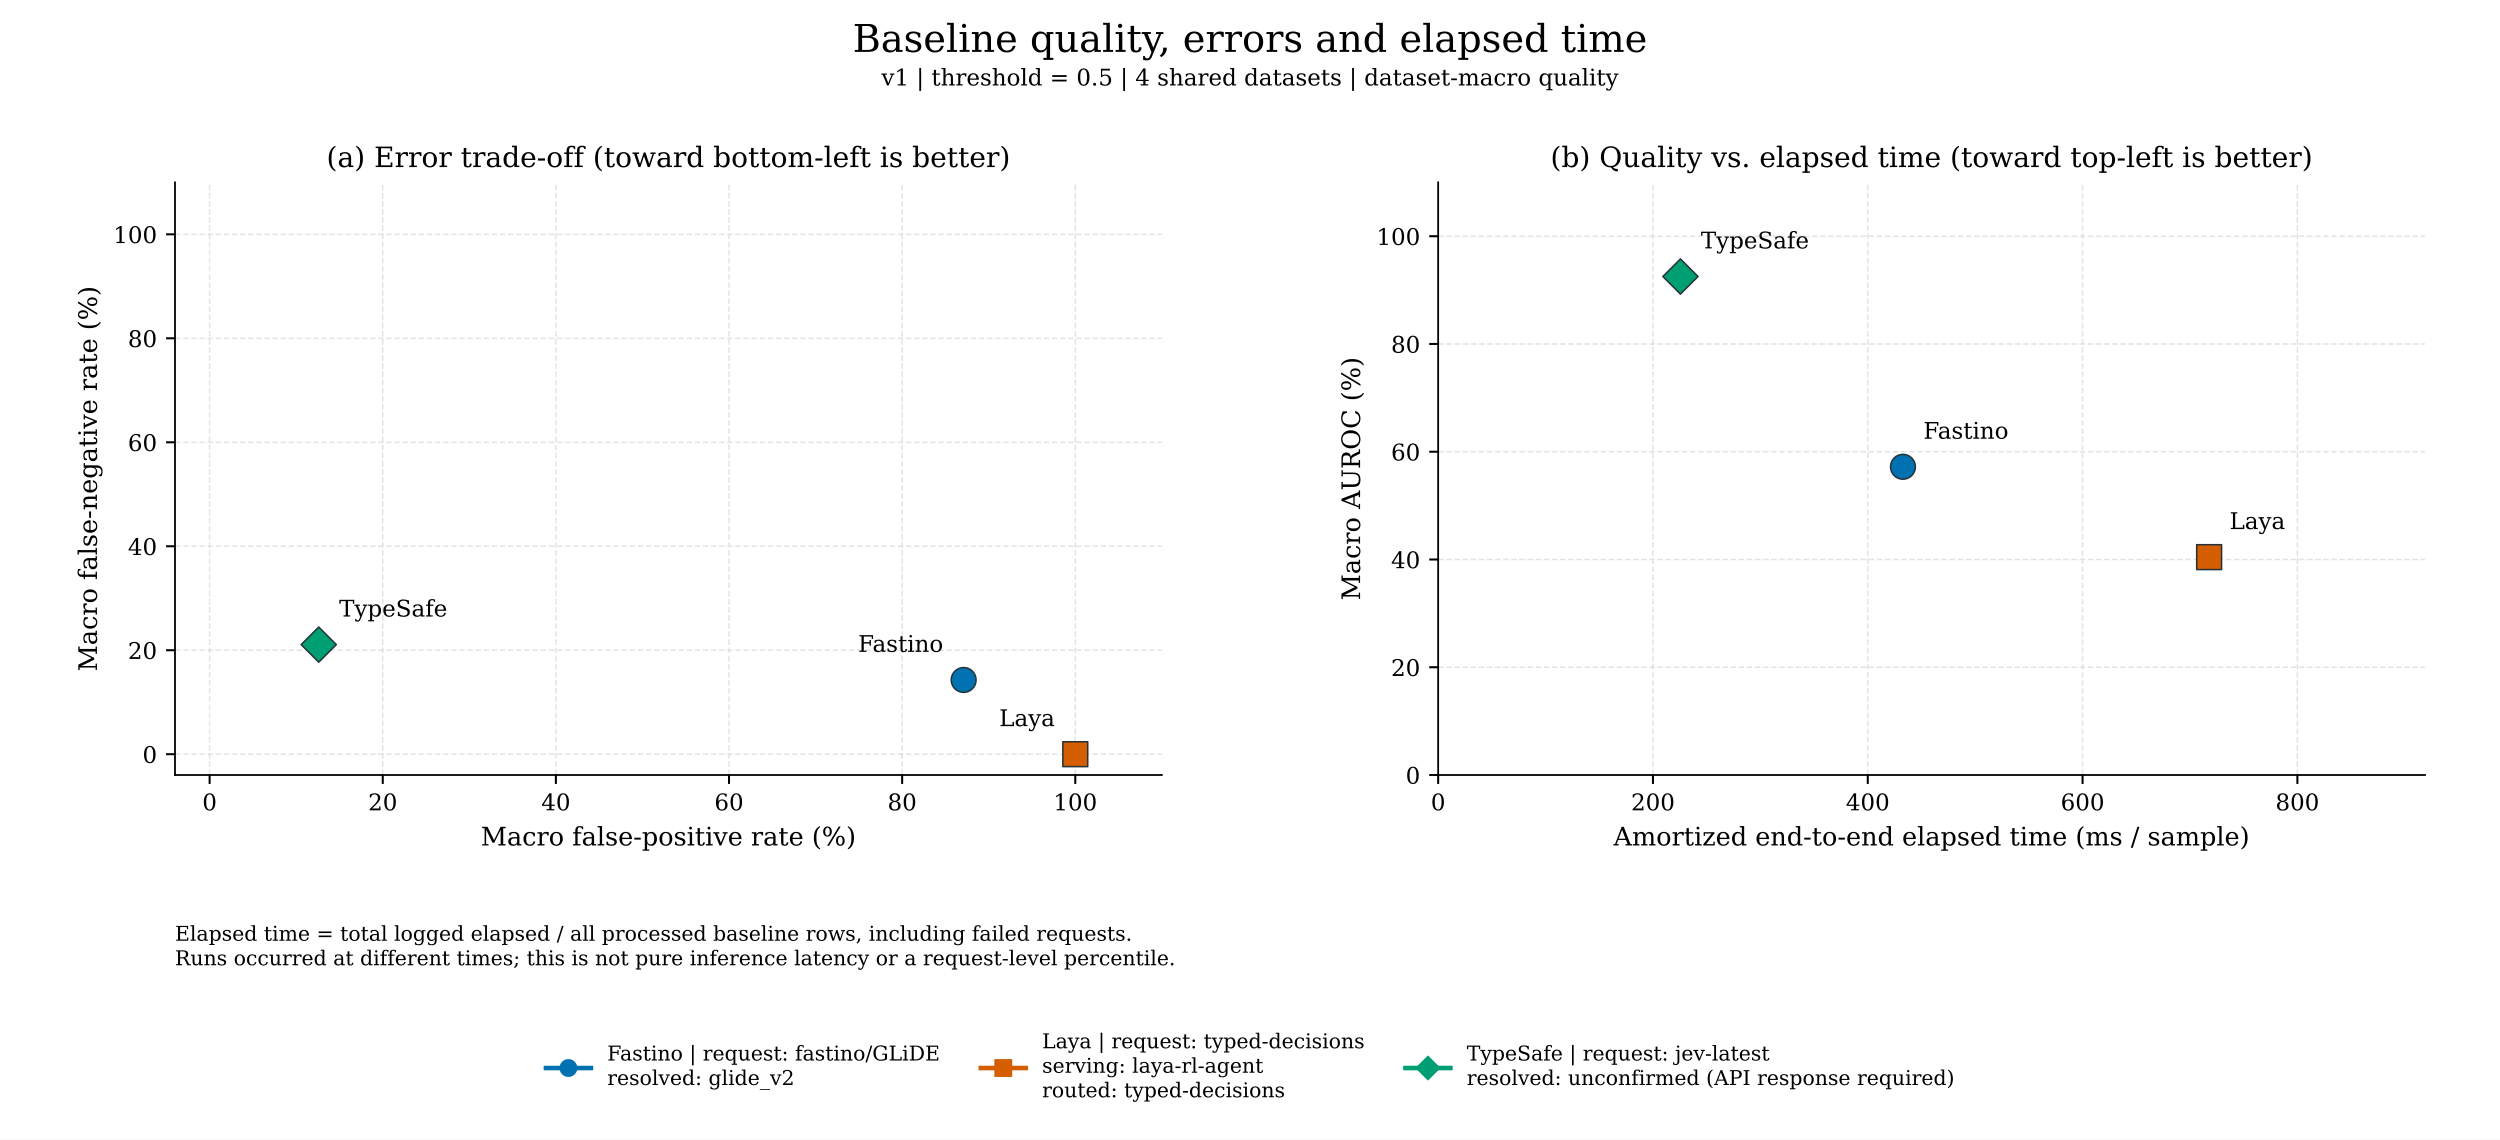
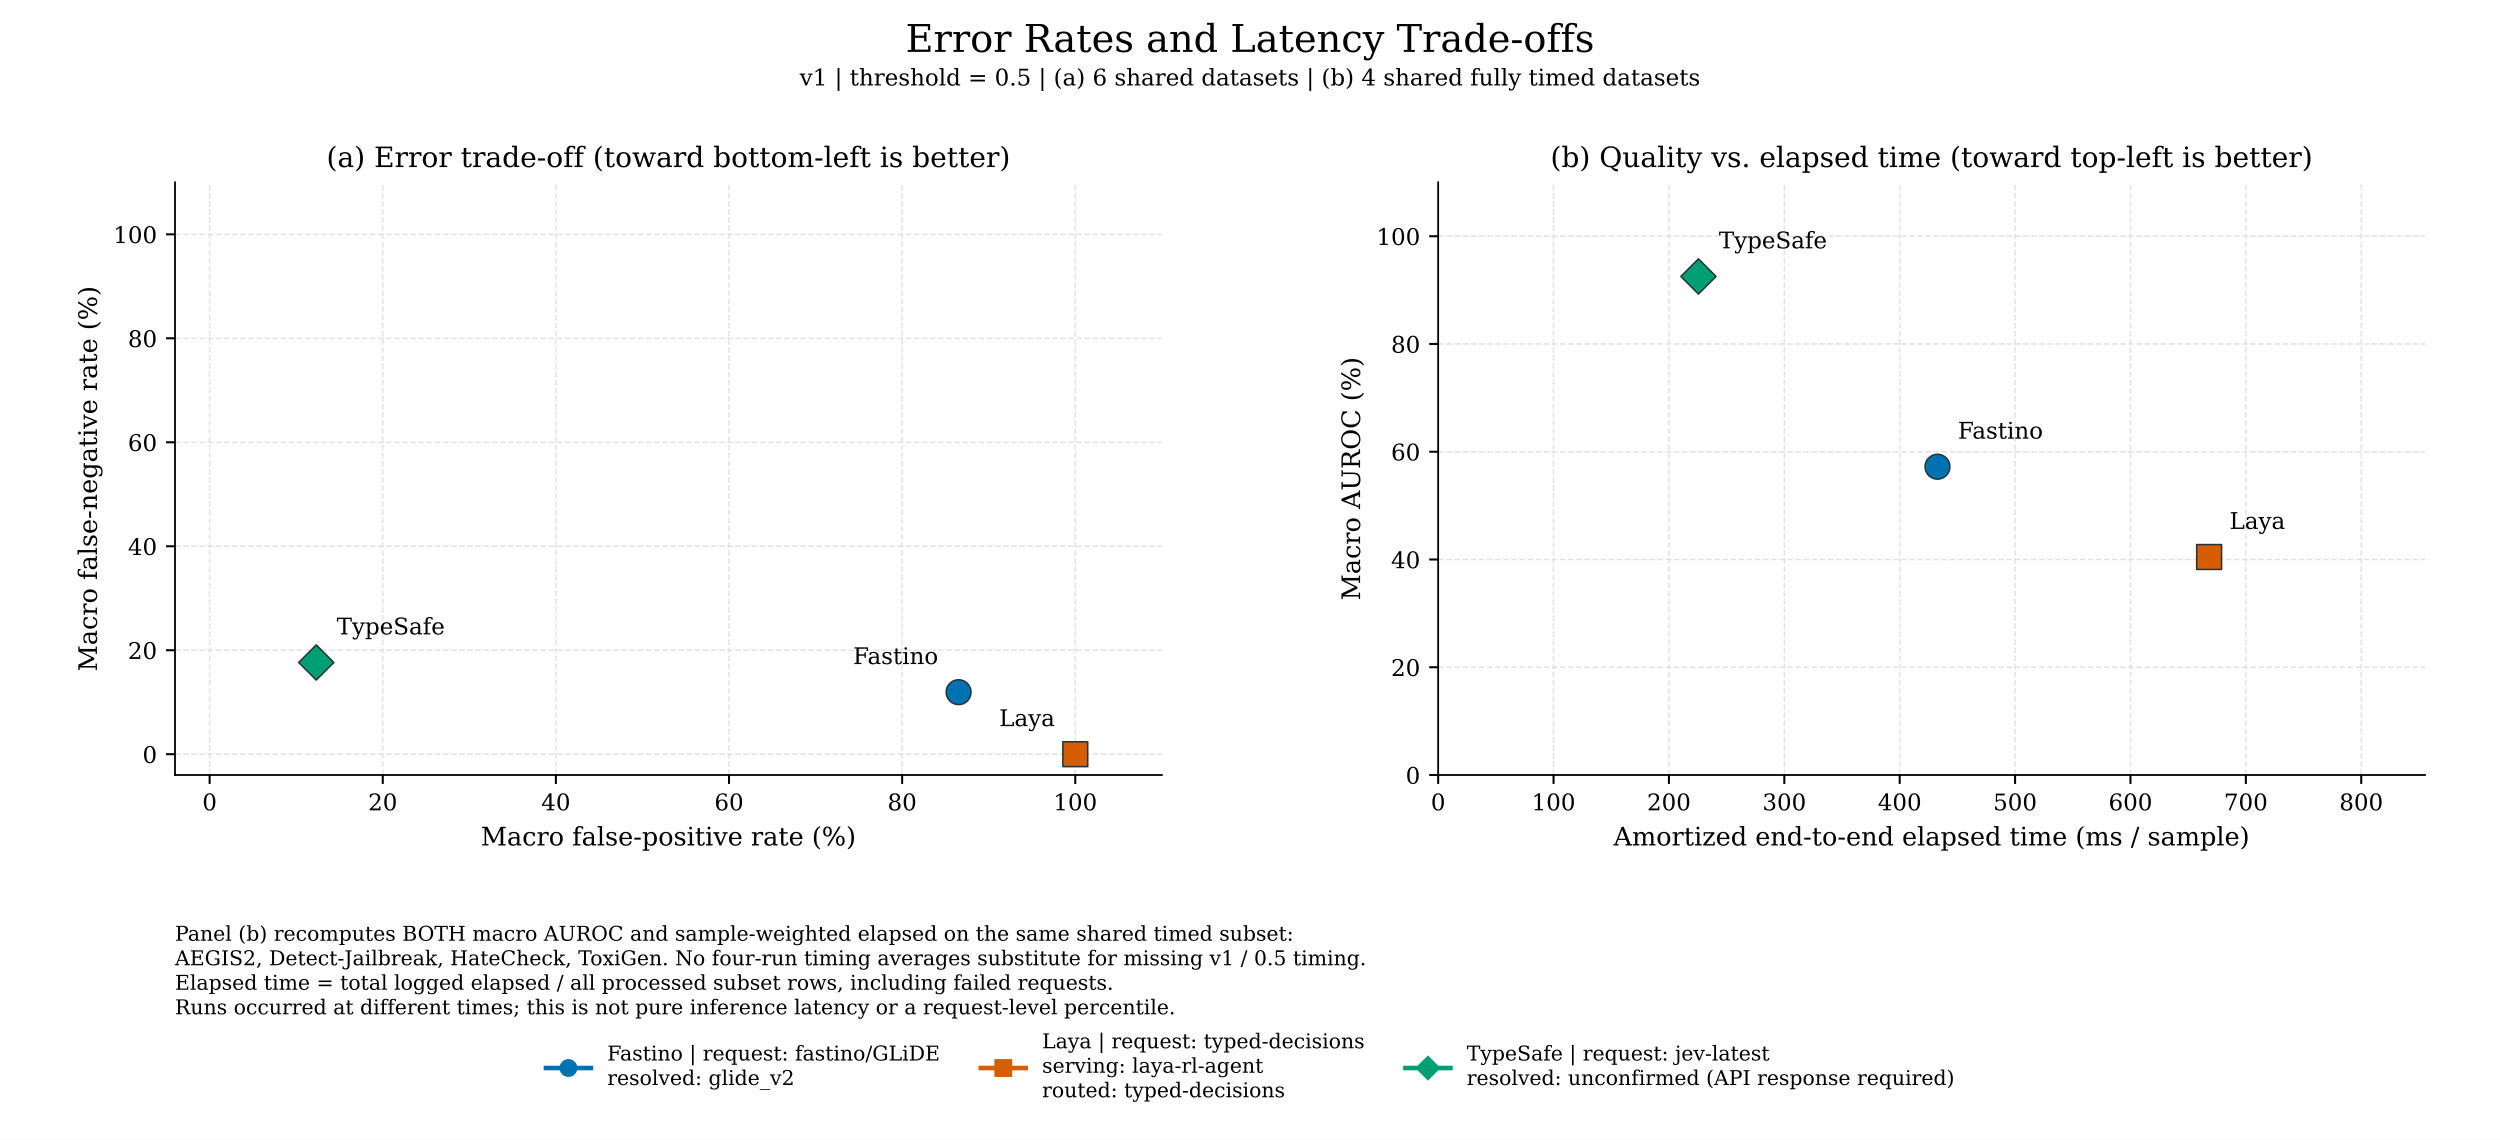
<svg xmlns="http://www.w3.org/2000/svg" xmlns:xlink="http://www.w3.org/1999/xlink" width="979.2pt" height="446.4pt" viewBox="0 0 979.2 446.4" version="1.1">
  <defs>
    <style type="text/css">*{stroke-linejoin: round; stroke-linecap: butt}</style>
  </defs>
  <g id="figure_1">
    <g id="patch_1">
      <path d="M 0 446.4  L 979.2 446.4  L 979.2 0  L 0 0  z " style="fill: #ffffff" />
    </g>
    <g id="axes_1">
      <g id="patch_2">
        <path d="M 68.544 303.552  L 455.07 303.552  L 455.07 71.424  L 68.544 71.424  z " style="fill: #ffffff" />
      </g>
      <g id="matplotlib.axis_1">
        <g id="xtick_1">
          <g id="line2d_1">
-             <path d="M 82.106 303.552  L 82.106 71.424  " clip-path="url(#p843aeef860)" style="fill: none; stroke-dasharray: 2.22,0.96; stroke-dashoffset: 0; stroke: #d8dde3; stroke-opacity: 0.8; stroke-width: 0.6" />
+             <path d="M 82.106 303.552  L 82.106 71.424  " clip-path="url(#pe9a63b2033)" style="fill: none; stroke-dasharray: 2.22,0.96; stroke-dashoffset: 0; stroke: #d8dde3; stroke-opacity: 0.8; stroke-width: 0.6" />
          </g>
          <g id="line2d_2">
            <defs>
-               <path id="mcd53184c66" d="M 0 0  L 0 3.5  " style="stroke: #000000; stroke-width: 0.8" />
+               <path id="m1e099d7588" d="M 0 0  L 0 3.5  " style="stroke: #000000; stroke-width: 0.8" />
            </defs>
            <g>
-               <use xlink:href="#mcd53184c66" x="82.106" y="303.552" style="stroke: #000000; stroke-width: 0.8" />
+               <use xlink:href="#m1e099d7588" x="82.106" y="303.552" style="stroke: #000000; stroke-width: 0.8" />
            </g>
          </g>
          <g id="text_1">
            <text style="font-size: 9px; font-family: 'DejaVu Serif', serif; text-anchor: middle" x="82.106" y="317.39" transform="rotate(-0 82.10633 317.3899)">0</text>
          </g>
        </g>
        <g id="xtick_2">
          <g id="line2d_3">
-             <path d="M 149.918 303.552  L 149.918 71.424  " clip-path="url(#p843aeef860)" style="fill: none; stroke-dasharray: 2.22,0.96; stroke-dashoffset: 0; stroke: #d8dde3; stroke-opacity: 0.8; stroke-width: 0.6" />
+             <path d="M 149.918 303.552  L 149.918 71.424  " clip-path="url(#pe9a63b2033)" style="fill: none; stroke-dasharray: 2.22,0.96; stroke-dashoffset: 0; stroke: #d8dde3; stroke-opacity: 0.8; stroke-width: 0.6" />
          </g>
          <g id="line2d_4">
            <g>
-               <use xlink:href="#mcd53184c66" x="149.918" y="303.552" style="stroke: #000000; stroke-width: 0.8" />
+               <use xlink:href="#m1e099d7588" x="149.918" y="303.552" style="stroke: #000000; stroke-width: 0.8" />
            </g>
          </g>
          <g id="text_2">
            <text style="font-size: 9px; font-family: 'DejaVu Serif', serif; text-anchor: middle" x="149.918" y="317.39" transform="rotate(-0 149.918 317.3899)">20</text>
          </g>
        </g>
        <g id="xtick_3">
          <g id="line2d_5">
-             <path d="M 217.73 303.552  L 217.73 71.424  " clip-path="url(#p843aeef860)" style="fill: none; stroke-dasharray: 2.22,0.96; stroke-dashoffset: 0; stroke: #d8dde3; stroke-opacity: 0.8; stroke-width: 0.6" />
+             <path d="M 217.73 303.552  L 217.73 71.424  " clip-path="url(#pe9a63b2033)" style="fill: none; stroke-dasharray: 2.22,0.96; stroke-dashoffset: 0; stroke: #d8dde3; stroke-opacity: 0.8; stroke-width: 0.6" />
          </g>
          <g id="line2d_6">
            <g>
-               <use xlink:href="#mcd53184c66" x="217.73" y="303.552" style="stroke: #000000; stroke-width: 0.8" />
+               <use xlink:href="#m1e099d7588" x="217.73" y="303.552" style="stroke: #000000; stroke-width: 0.8" />
            </g>
          </g>
          <g id="text_3">
            <text style="font-size: 9px; font-family: 'DejaVu Serif', serif; text-anchor: middle" x="217.73" y="317.39" transform="rotate(-0 217.7296 317.3899)">40</text>
          </g>
        </g>
        <g id="xtick_4">
          <g id="line2d_7">
-             <path d="M 285.541 303.552  L 285.541 71.424  " clip-path="url(#p843aeef860)" style="fill: none; stroke-dasharray: 2.22,0.96; stroke-dashoffset: 0; stroke: #d8dde3; stroke-opacity: 0.8; stroke-width: 0.6" />
+             <path d="M 285.541 303.552  L 285.541 71.424  " clip-path="url(#pe9a63b2033)" style="fill: none; stroke-dasharray: 2.22,0.96; stroke-dashoffset: 0; stroke: #d8dde3; stroke-opacity: 0.8; stroke-width: 0.6" />
          </g>
          <g id="line2d_8">
            <g>
-               <use xlink:href="#mcd53184c66" x="285.541" y="303.552" style="stroke: #000000; stroke-width: 0.8" />
+               <use xlink:href="#m1e099d7588" x="285.541" y="303.552" style="stroke: #000000; stroke-width: 0.8" />
            </g>
          </g>
          <g id="text_4">
            <text style="font-size: 9px; font-family: 'DejaVu Serif', serif; text-anchor: middle" x="285.541" y="317.39" transform="rotate(-0 285.5412 317.3899)">60</text>
          </g>
        </g>
        <g id="xtick_5">
          <g id="line2d_9">
-             <path d="M 353.353 303.552  L 353.353 71.424  " clip-path="url(#p843aeef860)" style="fill: none; stroke-dasharray: 2.22,0.96; stroke-dashoffset: 0; stroke: #d8dde3; stroke-opacity: 0.8; stroke-width: 0.6" />
+             <path d="M 353.353 303.552  L 353.353 71.424  " clip-path="url(#pe9a63b2033)" style="fill: none; stroke-dasharray: 2.22,0.96; stroke-dashoffset: 0; stroke: #d8dde3; stroke-opacity: 0.8; stroke-width: 0.6" />
          </g>
          <g id="line2d_10">
            <g>
-               <use xlink:href="#mcd53184c66" x="353.353" y="303.552" style="stroke: #000000; stroke-width: 0.8" />
+               <use xlink:href="#m1e099d7588" x="353.353" y="303.552" style="stroke: #000000; stroke-width: 0.8" />
            </g>
          </g>
          <g id="text_5">
            <text style="font-size: 9px; font-family: 'DejaVu Serif', serif; text-anchor: middle" x="353.353" y="317.39" transform="rotate(-0 353.3529 317.3899)">80</text>
          </g>
        </g>
        <g id="xtick_6">
          <g id="line2d_11">
-             <path d="M 421.164 303.552  L 421.164 71.424  " clip-path="url(#p843aeef860)" style="fill: none; stroke-dasharray: 2.22,0.96; stroke-dashoffset: 0; stroke: #d8dde3; stroke-opacity: 0.8; stroke-width: 0.6" />
+             <path d="M 421.164 303.552  L 421.164 71.424  " clip-path="url(#pe9a63b2033)" style="fill: none; stroke-dasharray: 2.22,0.96; stroke-dashoffset: 0; stroke: #d8dde3; stroke-opacity: 0.8; stroke-width: 0.6" />
          </g>
          <g id="line2d_12">
            <g>
-               <use xlink:href="#mcd53184c66" x="421.164" y="303.552" style="stroke: #000000; stroke-width: 0.8" />
+               <use xlink:href="#m1e099d7588" x="421.164" y="303.552" style="stroke: #000000; stroke-width: 0.8" />
            </g>
          </g>
          <g id="text_6">
            <text style="font-size: 9px; font-family: 'DejaVu Serif', serif; text-anchor: middle" x="421.164" y="317.39" transform="rotate(-0 421.1645 317.3899)">100</text>
          </g>
        </g>
        <g id="text_7">
          <text style="font-size: 10px; font-family: 'DejaVu Serif', serif; text-anchor: middle" x="261.807" y="331.15" transform="rotate(-0 261.8072 331.1504)">Macro false-positive rate (%)</text>
        </g>
      </g>
      <g id="matplotlib.axis_2">
        <g id="ytick_1">
          <g id="line2d_13">
-             <path d="M 68.544 295.407  L 455.07 295.407  " clip-path="url(#p843aeef860)" style="fill: none; stroke-dasharray: 2.22,0.96; stroke-dashoffset: 0; stroke: #d8dde3; stroke-opacity: 0.8; stroke-width: 0.6" />
+             <path d="M 68.544 295.407  L 455.07 295.407  " clip-path="url(#pe9a63b2033)" style="fill: none; stroke-dasharray: 2.22,0.96; stroke-dashoffset: 0; stroke: #d8dde3; stroke-opacity: 0.8; stroke-width: 0.6" />
          </g>
          <g id="line2d_14">
            <defs>
-               <path id="maaf53a67f6" d="M 0 0  L -3.5 0  " style="stroke: #000000; stroke-width: 0.8" />
+               <path id="mb831126bf1" d="M 0 0  L -3.5 0  " style="stroke: #000000; stroke-width: 0.8" />
            </defs>
            <g>
-               <use xlink:href="#maaf53a67f6" x="68.544" y="295.407" style="stroke: #000000; stroke-width: 0.8" />
+               <use xlink:href="#mb831126bf1" x="68.544" y="295.407" style="stroke: #000000; stroke-width: 0.8" />
            </g>
          </g>
          <g id="text_8">
            <text style="font-size: 9px; font-family: 'DejaVu Serif', serif; text-anchor: end" x="61.544" y="298.826" transform="rotate(-0 61.544 298.8261)">0</text>
          </g>
        </g>
        <g id="ytick_2">
          <g id="line2d_15">
-             <path d="M 68.544 254.683  L 455.07 254.683  " clip-path="url(#p843aeef860)" style="fill: none; stroke-dasharray: 2.22,0.96; stroke-dashoffset: 0; stroke: #d8dde3; stroke-opacity: 0.8; stroke-width: 0.6" />
+             <path d="M 68.544 254.683  L 455.07 254.683  " clip-path="url(#pe9a63b2033)" style="fill: none; stroke-dasharray: 2.22,0.96; stroke-dashoffset: 0; stroke: #d8dde3; stroke-opacity: 0.8; stroke-width: 0.6" />
          </g>
          <g id="line2d_16">
            <g>
-               <use xlink:href="#maaf53a67f6" x="68.544" y="254.683" style="stroke: #000000; stroke-width: 0.8" />
+               <use xlink:href="#mb831126bf1" x="68.544" y="254.683" style="stroke: #000000; stroke-width: 0.8" />
            </g>
          </g>
          <g id="text_9">
            <text style="font-size: 9px; font-family: 'DejaVu Serif', serif; text-anchor: end" x="61.544" y="258.102" transform="rotate(-0 61.544 258.1019)">20</text>
          </g>
        </g>
        <g id="ytick_3">
          <g id="line2d_17">
-             <path d="M 68.544 213.959  L 455.07 213.959  " clip-path="url(#p843aeef860)" style="fill: none; stroke-dasharray: 2.22,0.96; stroke-dashoffset: 0; stroke: #d8dde3; stroke-opacity: 0.8; stroke-width: 0.6" />
+             <path d="M 68.544 213.959  L 455.07 213.959  " clip-path="url(#pe9a63b2033)" style="fill: none; stroke-dasharray: 2.22,0.96; stroke-dashoffset: 0; stroke: #d8dde3; stroke-opacity: 0.8; stroke-width: 0.6" />
          </g>
          <g id="line2d_18">
            <g>
-               <use xlink:href="#maaf53a67f6" x="68.544" y="213.959" style="stroke: #000000; stroke-width: 0.8" />
+               <use xlink:href="#mb831126bf1" x="68.544" y="213.959" style="stroke: #000000; stroke-width: 0.8" />
            </g>
          </g>
          <g id="text_10">
            <text style="font-size: 9px; font-family: 'DejaVu Serif', serif; text-anchor: end" x="61.544" y="217.378" transform="rotate(-0 61.544 217.3777)">40</text>
          </g>
        </g>
        <g id="ytick_4">
          <g id="line2d_19">
-             <path d="M 68.544 173.235  L 455.07 173.235  " clip-path="url(#p843aeef860)" style="fill: none; stroke-dasharray: 2.22,0.96; stroke-dashoffset: 0; stroke: #d8dde3; stroke-opacity: 0.8; stroke-width: 0.6" />
+             <path d="M 68.544 173.235  L 455.07 173.235  " clip-path="url(#pe9a63b2033)" style="fill: none; stroke-dasharray: 2.22,0.96; stroke-dashoffset: 0; stroke: #d8dde3; stroke-opacity: 0.8; stroke-width: 0.6" />
          </g>
          <g id="line2d_20">
            <g>
-               <use xlink:href="#maaf53a67f6" x="68.544" y="173.235" style="stroke: #000000; stroke-width: 0.8" />
+               <use xlink:href="#mb831126bf1" x="68.544" y="173.235" style="stroke: #000000; stroke-width: 0.8" />
            </g>
          </g>
          <g id="text_11">
            <text style="font-size: 9px; font-family: 'DejaVu Serif', serif; text-anchor: end" x="61.544" y="176.653" transform="rotate(-0 61.544 176.6535)">60</text>
          </g>
        </g>
        <g id="ytick_5">
          <g id="line2d_21">
-             <path d="M 68.544 132.51  L 455.07 132.51  " clip-path="url(#p843aeef860)" style="fill: none; stroke-dasharray: 2.22,0.96; stroke-dashoffset: 0; stroke: #d8dde3; stroke-opacity: 0.8; stroke-width: 0.6" />
+             <path d="M 68.544 132.51  L 455.07 132.51  " clip-path="url(#pe9a63b2033)" style="fill: none; stroke-dasharray: 2.22,0.96; stroke-dashoffset: 0; stroke: #d8dde3; stroke-opacity: 0.8; stroke-width: 0.6" />
          </g>
          <g id="line2d_22">
            <g>
-               <use xlink:href="#maaf53a67f6" x="68.544" y="132.51" style="stroke: #000000; stroke-width: 0.8" />
+               <use xlink:href="#mb831126bf1" x="68.544" y="132.51" style="stroke: #000000; stroke-width: 0.8" />
            </g>
          </g>
          <g id="text_12">
            <text style="font-size: 9px; font-family: 'DejaVu Serif', serif; text-anchor: end" x="61.544" y="135.929" transform="rotate(-0 61.544 135.9293)">80</text>
          </g>
        </g>
        <g id="ytick_6">
          <g id="line2d_23">
-             <path d="M 68.544 91.786  L 455.07 91.786  " clip-path="url(#p843aeef860)" style="fill: none; stroke-dasharray: 2.22,0.96; stroke-dashoffset: 0; stroke: #d8dde3; stroke-opacity: 0.8; stroke-width: 0.6" />
+             <path d="M 68.544 91.786  L 455.07 91.786  " clip-path="url(#pe9a63b2033)" style="fill: none; stroke-dasharray: 2.22,0.96; stroke-dashoffset: 0; stroke: #d8dde3; stroke-opacity: 0.8; stroke-width: 0.6" />
          </g>
          <g id="line2d_24">
            <g>
-               <use xlink:href="#maaf53a67f6" x="68.544" y="91.786" style="stroke: #000000; stroke-width: 0.8" />
+               <use xlink:href="#mb831126bf1" x="68.544" y="91.786" style="stroke: #000000; stroke-width: 0.8" />
            </g>
          </g>
          <g id="text_13">
            <text style="font-size: 9px; font-family: 'DejaVu Serif', serif; text-anchor: end" x="61.544" y="95.205" transform="rotate(-0 61.544 95.20505)">100</text>
          </g>
        </g>
        <g id="text_14">
          <text style="font-size: 10px; font-family: 'DejaVu Serif', serif; text-anchor: middle" x="37.963" y="187.488" transform="rotate(-90 37.96291 187.488)">Macro false-negative rate (%)</text>
        </g>
      </g>
      <g id="patch_3">
        <path d="M 68.544 303.552  L 68.544 71.424  " style="fill: none; stroke: #000000; stroke-width: 0.7; stroke-linejoin: miter; stroke-linecap: square" />
      </g>
      <g id="patch_4">
        <path d="M 68.544 303.552  L 455.07 303.552  " style="fill: none; stroke: #000000; stroke-width: 0.7; stroke-linejoin: miter; stroke-linecap: square" />
      </g>
      <g id="PathCollection_1">
        <defs>
-           <path id="m92ce07317e" d="M 0 4.873  C 1.292 4.873 2.532 4.36 3.446 3.446  C 4.36 2.532 4.873 1.292 4.873 0  C 4.873 -1.292 4.36 -2.532 3.446 -3.446  C 2.532 -4.36 1.292 -4.873 0 -4.873  C -1.292 -4.873 -2.532 -4.36 -3.446 -3.446  C -4.36 -2.532 -4.873 -1.292 -4.873 0  C -4.873 1.292 -4.36 2.532 -3.446 3.446  C -2.532 4.36 -1.292 4.873 0 4.873  z " style="stroke: #263238; stroke-width: 0.6" />
+           <path id="mc6413b8261" d="M 0 4.873  C 1.292 4.873 2.532 4.36 3.446 3.446  C 4.36 2.532 4.873 1.292 4.873 0  C 4.873 -1.292 4.36 -2.532 3.446 -3.446  C 2.532 -4.36 1.292 -4.873 0 -4.873  C -1.292 -4.873 -2.532 -4.36 -3.446 -3.446  C -4.36 -2.532 -4.873 -1.292 -4.873 0  C -4.873 1.292 -4.36 2.532 -3.446 3.446  C -2.532 4.36 -1.292 4.873 0 4.873  z " style="stroke: #263238; stroke-width: 0.6" />
        </defs>
        <g>
-           <use xlink:href="#m92ce07317e" x="377.44" y="266.329" style="fill: #0072b2; stroke: #263238; stroke-width: 0.6" />
+           <use xlink:href="#mc6413b8261" x="375.467" y="271.109" style="fill: #0072b2; stroke: #263238; stroke-width: 0.6" />
        </g>
      </g>
      <g id="text_15">
-         <text style="font-size: 9px; font-family: 'DejaVu Serif', serif; text-anchor: end" x="369.44" y="255.329" transform="rotate(-0 369.4397 255.3285)">Fastino</text>
+         <text style="font-size: 9px; font-family: 'DejaVu Serif', serif; text-anchor: end" x="367.467" y="260.109" transform="rotate(-0 367.4672 260.1086)">Fastino</text>
      </g>
      <g id="PathCollection_2">
        <defs>
-           <path id="m3c3b083958" d="M -4.873 4.873  L 4.873 4.873  L 4.873 -4.873  L -4.873 -4.873  z " style="stroke: #263238; stroke-width: 0.6" />
+           <path id="m71e92ed8ec" d="M -4.873 4.873  L 4.873 4.873  L 4.873 -4.873  L -4.873 -4.873  z " style="stroke: #263238; stroke-width: 0.6" />
        </defs>
        <g>
-           <use xlink:href="#m3c3b083958" x="421.164" y="295.407" style="fill: #d55e00; stroke: #263238; stroke-width: 0.6" />
+           <use xlink:href="#m71e92ed8ec" x="421.164" y="295.407" style="fill: #d55e00; stroke: #263238; stroke-width: 0.6" />
        </g>
      </g>
      <g id="text_16">
        <text style="font-size: 9px; font-family: 'DejaVu Serif', serif; text-anchor: end" x="413.164" y="284.407" transform="rotate(-0 413.1645 284.4072)">Laya</text>
      </g>
      <g id="PathCollection_3">
        <defs>
-           <path id="mcb111031a7" d="M -0 6.892  L 6.892 0  L 0 -6.892  L -6.892 -0  z " style="stroke: #263238; stroke-width: 0.6" />
+           <path id="m0f601f5f4e" d="M -0 6.892  L 6.892 0  L 0 -6.892  L -6.892 -0  z " style="stroke: #263238; stroke-width: 0.6" />
        </defs>
        <g>
-           <use xlink:href="#mcb111031a7" x="124.837" y="252.481" style="fill: #009e73; stroke: #263238; stroke-width: 0.6" />
+           <use xlink:href="#m0f601f5f4e" x="123.867" y="259.486" style="fill: #009e73; stroke: #263238; stroke-width: 0.6" />
        </g>
      </g>
      <g id="text_17">
-         <text style="font-size: 9px; font-family: 'DejaVu Serif', serif; text-anchor: start" x="132.837" y="241.481" transform="rotate(-0 132.8373 241.4815)">TypeSafe</text>
+         <text style="font-size: 9px; font-family: 'DejaVu Serif', serif; text-anchor: start" x="131.867" y="248.486" transform="rotate(-0 131.8668 248.486)">TypeSafe</text>
      </g>
      <g id="text_18">
        <text style="font-size: 11px; font-family: 'DejaVu Serif', serif; text-anchor: middle" x="261.807" y="65.424" transform="rotate(-0 261.8072 65.424)">(a) Error trade-off (toward bottom-left is better)</text>
      </g>
    </g>
    <g id="axes_2">
      <g id="patch_5">
        <path d="M 563.298 303.552  L 949.824 303.552  L 949.824 71.424  L 563.298 71.424  z " style="fill: #ffffff" />
      </g>
      <g id="matplotlib.axis_3">
        <g id="xtick_7">
          <g id="line2d_25">
-             <path d="M 563.298 303.552  L 563.298 71.424  " clip-path="url(#p4bd4d4f2c4)" style="fill: none; stroke-dasharray: 2.22,0.96; stroke-dashoffset: 0; stroke: #d8dde3; stroke-opacity: 0.8; stroke-width: 0.6" />
+             <path d="M 563.298 303.552  L 563.298 71.424  " clip-path="url(#pc6a9ef4560)" style="fill: none; stroke-dasharray: 2.22,0.96; stroke-dashoffset: 0; stroke: #d8dde3; stroke-opacity: 0.8; stroke-width: 0.6" />
          </g>
          <g id="line2d_26">
            <g>
-               <use xlink:href="#mcd53184c66" x="563.298" y="303.552" style="stroke: #000000; stroke-width: 0.8" />
+               <use xlink:href="#m1e099d7588" x="563.298" y="303.552" style="stroke: #000000; stroke-width: 0.8" />
            </g>
          </g>
          <g id="text_19">
            <text style="font-size: 9px; font-family: 'DejaVu Serif', serif; text-anchor: middle" x="563.298" y="317.39" transform="rotate(-0 563.2977 317.3899)">0</text>
          </g>
        </g>
        <g id="xtick_8">
          <g id="line2d_27">
-             <path d="M 647.433 303.552  L 647.433 71.424  " clip-path="url(#p4bd4d4f2c4)" style="fill: none; stroke-dasharray: 2.22,0.96; stroke-dashoffset: 0; stroke: #d8dde3; stroke-opacity: 0.8; stroke-width: 0.6" />
+             <path d="M 608.491 303.552  L 608.491 71.424  " clip-path="url(#pc6a9ef4560)" style="fill: none; stroke-dasharray: 2.22,0.96; stroke-dashoffset: 0; stroke: #d8dde3; stroke-opacity: 0.8; stroke-width: 0.6" />
          </g>
          <g id="line2d_28">
            <g>
-               <use xlink:href="#mcd53184c66" x="647.433" y="303.552" style="stroke: #000000; stroke-width: 0.8" />
+               <use xlink:href="#m1e099d7588" x="608.491" y="303.552" style="stroke: #000000; stroke-width: 0.8" />
            </g>
          </g>
          <g id="text_20">
-             <text style="font-size: 9px; font-family: 'DejaVu Serif', serif; text-anchor: middle" x="647.433" y="317.39" transform="rotate(-0 647.4331 317.3899)">200</text>
+             <text style="font-size: 9px; font-family: 'DejaVu Serif', serif; text-anchor: middle" x="608.491" y="317.39" transform="rotate(-0 608.4914 317.3899)">100</text>
          </g>
        </g>
        <g id="xtick_9">
          <g id="line2d_29">
-             <path d="M 731.569 303.552  L 731.569 71.424  " clip-path="url(#p4bd4d4f2c4)" style="fill: none; stroke-dasharray: 2.22,0.96; stroke-dashoffset: 0; stroke: #d8dde3; stroke-opacity: 0.8; stroke-width: 0.6" />
+             <path d="M 653.685 303.552  L 653.685 71.424  " clip-path="url(#pc6a9ef4560)" style="fill: none; stroke-dasharray: 2.22,0.96; stroke-dashoffset: 0; stroke: #d8dde3; stroke-opacity: 0.8; stroke-width: 0.6" />
          </g>
          <g id="line2d_30">
            <g>
-               <use xlink:href="#mcd53184c66" x="731.569" y="303.552" style="stroke: #000000; stroke-width: 0.8" />
+               <use xlink:href="#m1e099d7588" x="653.685" y="303.552" style="stroke: #000000; stroke-width: 0.8" />
            </g>
          </g>
          <g id="text_21">
-             <text style="font-size: 9px; font-family: 'DejaVu Serif', serif; text-anchor: middle" x="731.569" y="317.39" transform="rotate(-0 731.5686 317.3899)">400</text>
+             <text style="font-size: 9px; font-family: 'DejaVu Serif', serif; text-anchor: middle" x="653.685" y="317.39" transform="rotate(-0 653.6852 317.3899)">200</text>
          </g>
        </g>
        <g id="xtick_10">
          <g id="line2d_31">
-             <path d="M 815.704 303.552  L 815.704 71.424  " clip-path="url(#p4bd4d4f2c4)" style="fill: none; stroke-dasharray: 2.22,0.96; stroke-dashoffset: 0; stroke: #d8dde3; stroke-opacity: 0.8; stroke-width: 0.6" />
+             <path d="M 698.879 303.552  L 698.879 71.424  " clip-path="url(#pc6a9ef4560)" style="fill: none; stroke-dasharray: 2.22,0.96; stroke-dashoffset: 0; stroke: #d8dde3; stroke-opacity: 0.8; stroke-width: 0.6" />
          </g>
          <g id="line2d_32">
            <g>
-               <use xlink:href="#mcd53184c66" x="815.704" y="303.552" style="stroke: #000000; stroke-width: 0.8" />
+               <use xlink:href="#m1e099d7588" x="698.879" y="303.552" style="stroke: #000000; stroke-width: 0.8" />
            </g>
          </g>
          <g id="text_22">
-             <text style="font-size: 9px; font-family: 'DejaVu Serif', serif; text-anchor: middle" x="815.704" y="317.39" transform="rotate(-0 815.7041 317.3899)">600</text>
+             <text style="font-size: 9px; font-family: 'DejaVu Serif', serif; text-anchor: middle" x="698.879" y="317.39" transform="rotate(-0 698.8789 317.3899)">300</text>
          </g>
        </g>
        <g id="xtick_11">
          <g id="line2d_33">
-             <path d="M 899.84 303.552  L 899.84 71.424  " clip-path="url(#p4bd4d4f2c4)" style="fill: none; stroke-dasharray: 2.22,0.96; stroke-dashoffset: 0; stroke: #d8dde3; stroke-opacity: 0.8; stroke-width: 0.6" />
+             <path d="M 744.073 303.552  L 744.073 71.424  " clip-path="url(#pc6a9ef4560)" style="fill: none; stroke-dasharray: 2.22,0.96; stroke-dashoffset: 0; stroke: #d8dde3; stroke-opacity: 0.8; stroke-width: 0.6" />
          </g>
          <g id="line2d_34">
            <g>
-               <use xlink:href="#mcd53184c66" x="899.84" y="303.552" style="stroke: #000000; stroke-width: 0.8" />
+               <use xlink:href="#m1e099d7588" x="744.073" y="303.552" style="stroke: #000000; stroke-width: 0.8" />
            </g>
          </g>
          <g id="text_23">
-             <text style="font-size: 9px; font-family: 'DejaVu Serif', serif; text-anchor: middle" x="899.84" y="317.39" transform="rotate(-0 899.8395 317.3899)">800</text>
-           </g>
-         </g>
-         <g id="text_24">
+             <text style="font-size: 9px; font-family: 'DejaVu Serif', serif; text-anchor: middle" x="744.073" y="317.39" transform="rotate(-0 744.0727 317.3899)">400</text>
+           </g>
+         </g>
+         <g id="xtick_12">
+           <g id="line2d_35">
+             <path d="M 789.266 303.552  L 789.266 71.424  " clip-path="url(#pc6a9ef4560)" style="fill: none; stroke-dasharray: 2.22,0.96; stroke-dashoffset: 0; stroke: #d8dde3; stroke-opacity: 0.8; stroke-width: 0.6" />
+           </g>
+           <g id="line2d_36">
+             <g>
+               <use xlink:href="#m1e099d7588" x="789.266" y="303.552" style="stroke: #000000; stroke-width: 0.8" />
+             </g>
+           </g>
+           <g id="text_24">
+             <text style="font-size: 9px; font-family: 'DejaVu Serif', serif; text-anchor: middle" x="789.266" y="317.39" transform="rotate(-0 789.2664 317.3899)">500</text>
+           </g>
+         </g>
+         <g id="xtick_13">
+           <g id="line2d_37">
+             <path d="M 834.46 303.552  L 834.46 71.424  " clip-path="url(#pc6a9ef4560)" style="fill: none; stroke-dasharray: 2.22,0.96; stroke-dashoffset: 0; stroke: #d8dde3; stroke-opacity: 0.8; stroke-width: 0.6" />
+           </g>
+           <g id="line2d_38">
+             <g>
+               <use xlink:href="#m1e099d7588" x="834.46" y="303.552" style="stroke: #000000; stroke-width: 0.8" />
+             </g>
+           </g>
+           <g id="text_25">
+             <text style="font-size: 9px; font-family: 'DejaVu Serif', serif; text-anchor: middle" x="834.46" y="317.39" transform="rotate(-0 834.4602 317.3899)">600</text>
+           </g>
+         </g>
+         <g id="xtick_14">
+           <g id="line2d_39">
+             <path d="M 879.654 303.552  L 879.654 71.424  " clip-path="url(#pc6a9ef4560)" style="fill: none; stroke-dasharray: 2.22,0.96; stroke-dashoffset: 0; stroke: #d8dde3; stroke-opacity: 0.8; stroke-width: 0.6" />
+           </g>
+           <g id="line2d_40">
+             <g>
+               <use xlink:href="#m1e099d7588" x="879.654" y="303.552" style="stroke: #000000; stroke-width: 0.8" />
+             </g>
+           </g>
+           <g id="text_26">
+             <text style="font-size: 9px; font-family: 'DejaVu Serif', serif; text-anchor: middle" x="879.654" y="317.39" transform="rotate(-0 879.6539 317.3899)">700</text>
+           </g>
+         </g>
+         <g id="xtick_15">
+           <g id="line2d_41">
+             <path d="M 924.848 303.552  L 924.848 71.424  " clip-path="url(#pc6a9ef4560)" style="fill: none; stroke-dasharray: 2.22,0.96; stroke-dashoffset: 0; stroke: #d8dde3; stroke-opacity: 0.8; stroke-width: 0.6" />
+           </g>
+           <g id="line2d_42">
+             <g>
+               <use xlink:href="#m1e099d7588" x="924.848" y="303.552" style="stroke: #000000; stroke-width: 0.8" />
+             </g>
+           </g>
+           <g id="text_27">
+             <text style="font-size: 9px; font-family: 'DejaVu Serif', serif; text-anchor: middle" x="924.848" y="317.39" transform="rotate(-0 924.8477 317.3899)">800</text>
+           </g>
+         </g>
+         <g id="text_28">
          <text style="font-size: 10px; font-family: 'DejaVu Serif', serif; text-anchor: middle" x="756.561" y="331.15" transform="rotate(-0 756.5608 331.1504)">Amortized end-to-end elapsed time (ms / sample)</text>
        </g>
      </g>
      <g id="matplotlib.axis_4">
        <g id="ytick_7">
-           <g id="line2d_35">
-             <path d="M 563.298 303.552  L 949.824 303.552  " clip-path="url(#p4bd4d4f2c4)" style="fill: none; stroke-dasharray: 2.22,0.96; stroke-dashoffset: 0; stroke: #d8dde3; stroke-opacity: 0.8; stroke-width: 0.6" />
-           </g>
-           <g id="line2d_36">
-             <g>
-               <use xlink:href="#maaf53a67f6" x="563.298" y="303.552" style="stroke: #000000; stroke-width: 0.8" />
-             </g>
-           </g>
-           <g id="text_25">
+           <g id="line2d_43">
+             <path d="M 563.298 303.552  L 949.824 303.552  " clip-path="url(#pc6a9ef4560)" style="fill: none; stroke-dasharray: 2.22,0.96; stroke-dashoffset: 0; stroke: #d8dde3; stroke-opacity: 0.8; stroke-width: 0.6" />
+           </g>
+           <g id="line2d_44">
+             <g>
+               <use xlink:href="#mb831126bf1" x="563.298" y="303.552" style="stroke: #000000; stroke-width: 0.8" />
+             </g>
+           </g>
+           <g id="text_29">
            <text style="font-size: 9px; font-family: 'DejaVu Serif', serif; text-anchor: end" x="556.298" y="306.971" transform="rotate(-0 556.2977 306.9709)">0</text>
          </g>
        </g>
        <g id="ytick_8">
-           <g id="line2d_37">
-             <path d="M 563.298 261.347  L 949.824 261.347  " clip-path="url(#p4bd4d4f2c4)" style="fill: none; stroke-dasharray: 2.22,0.96; stroke-dashoffset: 0; stroke: #d8dde3; stroke-opacity: 0.8; stroke-width: 0.6" />
-           </g>
-           <g id="line2d_38">
-             <g>
-               <use xlink:href="#maaf53a67f6" x="563.298" y="261.347" style="stroke: #000000; stroke-width: 0.8" />
-             </g>
-           </g>
-           <g id="text_26">
+           <g id="line2d_45">
+             <path d="M 563.298 261.347  L 949.824 261.347  " clip-path="url(#pc6a9ef4560)" style="fill: none; stroke-dasharray: 2.22,0.96; stroke-dashoffset: 0; stroke: #d8dde3; stroke-opacity: 0.8; stroke-width: 0.6" />
+           </g>
+           <g id="line2d_46">
+             <g>
+               <use xlink:href="#mb831126bf1" x="563.298" y="261.347" style="stroke: #000000; stroke-width: 0.8" />
+             </g>
+           </g>
+           <g id="text_30">
            <text style="font-size: 9px; font-family: 'DejaVu Serif', serif; text-anchor: end" x="556.298" y="264.766" transform="rotate(-0 556.2977 264.7659)">20</text>
          </g>
        </g>
        <g id="ytick_9">
-           <g id="line2d_39">
-             <path d="M 563.298 219.142  L 949.824 219.142  " clip-path="url(#p4bd4d4f2c4)" style="fill: none; stroke-dasharray: 2.22,0.96; stroke-dashoffset: 0; stroke: #d8dde3; stroke-opacity: 0.8; stroke-width: 0.6" />
-           </g>
-           <g id="line2d_40">
-             <g>
-               <use xlink:href="#maaf53a67f6" x="563.298" y="219.142" style="stroke: #000000; stroke-width: 0.8" />
-             </g>
-           </g>
-           <g id="text_27">
+           <g id="line2d_47">
+             <path d="M 563.298 219.142  L 949.824 219.142  " clip-path="url(#pc6a9ef4560)" style="fill: none; stroke-dasharray: 2.22,0.96; stroke-dashoffset: 0; stroke: #d8dde3; stroke-opacity: 0.8; stroke-width: 0.6" />
+           </g>
+           <g id="line2d_48">
+             <g>
+               <use xlink:href="#mb831126bf1" x="563.298" y="219.142" style="stroke: #000000; stroke-width: 0.8" />
+             </g>
+           </g>
+           <g id="text_31">
            <text style="font-size: 9px; font-family: 'DejaVu Serif', serif; text-anchor: end" x="556.298" y="222.561" transform="rotate(-0 556.2977 222.5608)">40</text>
          </g>
        </g>
        <g id="ytick_10">
-           <g id="line2d_41">
-             <path d="M 563.298 176.937  L 949.824 176.937  " clip-path="url(#p4bd4d4f2c4)" style="fill: none; stroke-dasharray: 2.22,0.96; stroke-dashoffset: 0; stroke: #d8dde3; stroke-opacity: 0.8; stroke-width: 0.6" />
-           </g>
-           <g id="line2d_42">
-             <g>
-               <use xlink:href="#maaf53a67f6" x="563.298" y="176.937" style="stroke: #000000; stroke-width: 0.8" />
-             </g>
-           </g>
-           <g id="text_28">
+           <g id="line2d_49">
+             <path d="M 563.298 176.937  L 949.824 176.937  " clip-path="url(#pc6a9ef4560)" style="fill: none; stroke-dasharray: 2.22,0.96; stroke-dashoffset: 0; stroke: #d8dde3; stroke-opacity: 0.8; stroke-width: 0.6" />
+           </g>
+           <g id="line2d_50">
+             <g>
+               <use xlink:href="#mb831126bf1" x="563.298" y="176.937" style="stroke: #000000; stroke-width: 0.8" />
+             </g>
+           </g>
+           <g id="text_32">
            <text style="font-size: 9px; font-family: 'DejaVu Serif', serif; text-anchor: end" x="556.298" y="180.356" transform="rotate(-0 556.2977 180.3557)">60</text>
          </g>
        </g>
        <g id="ytick_11">
-           <g id="line2d_43">
-             <path d="M 563.298 134.732  L 949.824 134.732  " clip-path="url(#p4bd4d4f2c4)" style="fill: none; stroke-dasharray: 2.22,0.96; stroke-dashoffset: 0; stroke: #d8dde3; stroke-opacity: 0.8; stroke-width: 0.6" />
-           </g>
-           <g id="line2d_44">
-             <g>
-               <use xlink:href="#maaf53a67f6" x="563.298" y="134.732" style="stroke: #000000; stroke-width: 0.8" />
-             </g>
-           </g>
-           <g id="text_29">
+           <g id="line2d_51">
+             <path d="M 563.298 134.732  L 949.824 134.732  " clip-path="url(#pc6a9ef4560)" style="fill: none; stroke-dasharray: 2.22,0.96; stroke-dashoffset: 0; stroke: #d8dde3; stroke-opacity: 0.8; stroke-width: 0.6" />
+           </g>
+           <g id="line2d_52">
+             <g>
+               <use xlink:href="#mb831126bf1" x="563.298" y="134.732" style="stroke: #000000; stroke-width: 0.8" />
+             </g>
+           </g>
+           <g id="text_33">
            <text style="font-size: 9px; font-family: 'DejaVu Serif', serif; text-anchor: end" x="556.298" y="138.151" transform="rotate(-0 556.2977 138.1506)">80</text>
          </g>
        </g>
        <g id="ytick_12">
-           <g id="line2d_45">
-             <path d="M 563.298 92.527  L 949.824 92.527  " clip-path="url(#p4bd4d4f2c4)" style="fill: none; stroke-dasharray: 2.22,0.96; stroke-dashoffset: 0; stroke: #d8dde3; stroke-opacity: 0.8; stroke-width: 0.6" />
-           </g>
-           <g id="line2d_46">
-             <g>
-               <use xlink:href="#maaf53a67f6" x="563.298" y="92.527" style="stroke: #000000; stroke-width: 0.8" />
-             </g>
-           </g>
-           <g id="text_30">
+           <g id="line2d_53">
+             <path d="M 563.298 92.527  L 949.824 92.527  " clip-path="url(#pc6a9ef4560)" style="fill: none; stroke-dasharray: 2.22,0.96; stroke-dashoffset: 0; stroke: #d8dde3; stroke-opacity: 0.8; stroke-width: 0.6" />
+           </g>
+           <g id="line2d_54">
+             <g>
+               <use xlink:href="#mb831126bf1" x="563.298" y="92.527" style="stroke: #000000; stroke-width: 0.8" />
+             </g>
+           </g>
+           <g id="text_34">
            <text style="font-size: 9px; font-family: 'DejaVu Serif', serif; text-anchor: end" x="556.298" y="95.945" transform="rotate(-0 556.2977 95.94549)">100</text>
          </g>
        </g>
-         <g id="text_31">
+         <g id="text_35">
          <text style="font-size: 10px; font-family: 'DejaVu Serif', serif; text-anchor: middle" x="532.717" y="187.488" transform="rotate(-90 532.7166 187.488)">Macro AUROC (%)</text>
        </g>
      </g>
      <g id="patch_6">
        <path d="M 563.298 303.552  L 563.298 71.424  " style="fill: none; stroke: #000000; stroke-width: 0.7; stroke-linejoin: miter; stroke-linecap: square" />
      </g>
      <g id="patch_7">
        <path d="M 563.298 303.552  L 949.824 303.552  " style="fill: none; stroke: #000000; stroke-width: 0.7; stroke-linejoin: miter; stroke-linecap: square" />
      </g>
      <g id="PathCollection_4">
        <g>
-           <use xlink:href="#m92ce07317e" x="745.346" y="182.837" style="fill: #0072b2; stroke: #263238; stroke-width: 0.6" />
-         </g>
-       </g>
-       <g id="text_32">
-         <text style="font-size: 9px; font-family: 'DejaVu Serif', serif; text-anchor: start" x="753.346" y="171.837" transform="rotate(-0 753.3458 171.8367)">Fastino</text>
+           <use xlink:href="#mc6413b8261" x="758.874" y="182.808" style="fill: #0072b2; stroke: #263238; stroke-width: 0.6" />
+         </g>
+       </g>
+       <g id="text_36">
+         <text style="font-size: 9px; font-family: 'DejaVu Serif', serif; text-anchor: start" x="766.874" y="171.808" transform="rotate(-0 766.8736 171.808)">Fastino</text>
      </g>
      <g id="PathCollection_5">
        <g>
-           <use xlink:href="#m3c3b083958" x="865.271" y="218.212" style="fill: #d55e00; stroke: #263238; stroke-width: 0.6" />
-         </g>
-       </g>
-       <g id="text_33">
-         <text style="font-size: 9px; font-family: 'DejaVu Serif', serif; text-anchor: start" x="873.271" y="207.212" transform="rotate(-0 873.2714 207.2124)">Laya</text>
+           <use xlink:href="#m71e92ed8ec" x="865.271" y="218.158" style="fill: #d55e00; stroke: #263238; stroke-width: 0.6" />
+         </g>
+       </g>
+       <g id="text_37">
+         <text style="font-size: 9px; font-family: 'DejaVu Serif', serif; text-anchor: start" x="873.271" y="207.158" transform="rotate(-0 873.2714 207.1575)">Laya</text>
      </g>
      <g id="PathCollection_6">
        <g>
-           <use xlink:href="#mcb111031a7" x="658.191" y="108.303" style="fill: #009e73; stroke: #263238; stroke-width: 0.6" />
-         </g>
-       </g>
-       <g id="text_34">
-         <text style="font-size: 9px; font-family: 'DejaVu Serif', serif; text-anchor: start" x="666.191" y="97.303" transform="rotate(-0 666.1911 97.30308)">TypeSafe</text>
-       </g>
-       <g id="text_35">
+           <use xlink:href="#m0f601f5f4e" x="665.243" y="108.277" style="fill: #009e73; stroke: #263238; stroke-width: 0.6" />
+         </g>
+       </g>
+       <g id="text_38">
+         <text style="font-size: 9px; font-family: 'DejaVu Serif', serif; text-anchor: start" x="673.243" y="97.277" transform="rotate(-0 673.2425 97.27729)">TypeSafe</text>
+       </g>
+       <g id="text_39">
        <text style="font-size: 11px; font-family: 'DejaVu Serif', serif; text-anchor: middle" x="756.561" y="65.424" transform="rotate(-0 756.5608 65.424)">(b) Quality vs. elapsed time (toward top-left is better)</text>
      </g>
    </g>
-     <g id="text_36">
-       <text style="font-size: 15px; font-family: 'DejaVu Serif', serif; text-anchor: middle" x="489.6" y="20.326" transform="rotate(-0 489.6 20.32566)">Baseline quality, errors and elapsed time</text>
-     </g>
-     <g id="text_37">
-       <text style="font-size: 9px; font-family: 'DejaVu Serif', serif; text-anchor: middle" x="489.6" y="33.48" transform="rotate(-0 489.6 33.48)">v1 | threshold = 0.5 | 4 shared datasets | dataset-macro quality</text>
-     </g>
-     <g id="text_38">
-       <text style="font-size: 8px; font-family: 'DejaVu Serif', serif" transform="translate(68.544 368.4635)">Elapsed time = total logged elapsed / all processed baseline rows, including failed requests.</text>
-       <text style="font-size: 8px; font-family: 'DejaVu Serif', serif" transform="translate(68.544 378.0657)">Runs occurred at different times; this is not pure inference latency or a request-level percentile.</text>
+     <g id="text_40">
+       <text style="font-size: 15px; font-family: 'DejaVu Serif', serif; text-anchor: middle" x="489.6" y="20.326" transform="rotate(-0 489.6 20.32566)">Error Rates and Latency Trade-offs</text>
+     </g>
+     <g id="text_41">
+       <text style="font-size: 9px; font-family: 'DejaVu Serif', serif; text-anchor: middle" x="489.6" y="33.48" transform="rotate(-0 489.6 33.48)">v1 | threshold = 0.5 | (a) 6 shared datasets | (b) 4 shared fully timed datasets</text>
+     </g>
+     <g id="text_42">
+       <text style="font-size: 8px; font-family: 'DejaVu Serif', serif" transform="translate(68.544 368.4635)">Panel (b) recomputes BOTH macro AUROC and sample-weighted elapsed on the same shared timed subset:</text>
+       <text style="font-size: 8px; font-family: 'DejaVu Serif', serif" transform="translate(68.544 378.0657)">AEGIS2, Detect-Jailbreak, HateCheck, ToxiGen. No four-run timing averages substitute for missing v1 / 0.5 timing.</text>
+       <text style="font-size: 8px; font-family: 'DejaVu Serif', serif" transform="translate(68.544 387.6679)">Elapsed time = total logged elapsed / all processed subset rows, including failed requests.</text>
+       <text style="font-size: 8px; font-family: 'DejaVu Serif', serif" transform="translate(68.544 397.2701)">Runs occurred at different times; this is not pure inference latency or a request-level percentile.</text>
    </g>
    <g id="legend_1">
-       <g id="line2d_47">
+       <g id="line2d_55">
        <path d="M 213.844 418.323  L 222.644 418.323  L 231.444 418.323  " style="fill: none; stroke: #0072b2; stroke-width: 1.8; stroke-linecap: square" />
        <defs>
-           <path id="m0398773cd8" d="M 0 3  C 0.796 3 1.559 2.684 2.121 2.121  C 2.684 1.559 3 0.796 3 0  C 3 -0.796 2.684 -1.559 2.121 -2.121  C 1.559 -2.684 0.796 -3 0 -3  C -0.796 -3 -1.559 -2.684 -2.121 -2.121  C -2.684 -1.559 -3 -0.796 -3 0  C -3 0.796 -2.684 1.559 -2.121 2.121  C -1.559 2.684 -0.796 3 0 3  z " style="stroke: #0072b2" />
+           <path id="mca03e74c7c" d="M 0 3  C 0.796 3 1.559 2.684 2.121 2.121  C 2.684 1.559 3 0.796 3 0  C 3 -0.796 2.684 -1.559 2.121 -2.121  C 1.559 -2.684 0.796 -3 0 -3  C -0.796 -3 -1.559 -2.684 -2.121 -2.121  C -2.684 -1.559 -3 -0.796 -3 0  C -3 0.796 -2.684 1.559 -2.121 2.121  C -1.559 2.684 -0.796 3 0 3  z " style="stroke: #0072b2" />
        </defs>
        <g>
-           <use xlink:href="#m0398773cd8" x="222.644" y="418.323" style="fill: #0072b2; stroke: #0072b2" />
-         </g>
-       </g>
-       <g id="text_39">
+           <use xlink:href="#mca03e74c7c" x="222.644" y="418.323" style="fill: #0072b2; stroke: #0072b2" />
+         </g>
+       </g>
+       <g id="text_43">
        <text style="font-size: 8px; font-family: 'DejaVu Serif', serif" transform="translate(237.8444 415.3781)">Fastino | request: fastino/GLiDE</text>
        <text style="font-size: 8px; font-family: 'DejaVu Serif', serif" transform="translate(237.8444 424.9803)">resolved: glide_v2</text>
      </g>
-       <g id="line2d_48">
+       <g id="line2d_56">
        <path d="M 384.166 418.323  L 392.966 418.323  L 401.766 418.323  " style="fill: none; stroke: #d55e00; stroke-width: 1.8; stroke-linecap: square" />
        <defs>
-           <path id="m6d70d9471c" d="M -3 3  L 3 3  L 3 -3  L -3 -3  z " style="stroke: #d55e00; stroke-linejoin: miter" />
+           <path id="m5cf1f93970" d="M -3 3  L 3 3  L 3 -3  L -3 -3  z " style="stroke: #d55e00; stroke-linejoin: miter" />
        </defs>
        <g>
-           <use xlink:href="#m6d70d9471c" x="392.966" y="418.323" style="fill: #d55e00; stroke: #d55e00; stroke-linejoin: miter" />
-         </g>
-       </g>
-       <g id="text_40">
+           <use xlink:href="#m5cf1f93970" x="392.966" y="418.323" style="fill: #d55e00; stroke: #d55e00; stroke-linejoin: miter" />
+         </g>
+       </g>
+       <g id="text_44">
        <text style="font-size: 8px; font-family: 'DejaVu Serif', serif" transform="translate(408.1656 410.577)">Laya | request: typed-decisions</text>
        <text style="font-size: 8px; font-family: 'DejaVu Serif', serif" transform="translate(408.1656 420.1792)">serving: laya-rl-agent</text>
        <text style="font-size: 8px; font-family: 'DejaVu Serif', serif" transform="translate(408.1656 429.7813)">routed: typed-decisions</text>
      </g>
-       <g id="line2d_49">
+       <g id="line2d_57">
        <path d="M 550.492 418.323  L 559.292 418.323  L 568.092 418.323  " style="fill: none; stroke: #009e73; stroke-width: 1.8; stroke-linecap: square" />
        <defs>
-           <path id="m0fb50fde68" d="M -0 4.243  L 4.243 0  L 0 -4.243  L -4.243 -0  z " style="stroke: #009e73; stroke-linejoin: miter" />
+           <path id="m3c2fa76950" d="M -0 4.243  L 4.243 0  L 0 -4.243  L -4.243 -0  z " style="stroke: #009e73; stroke-linejoin: miter" />
        </defs>
        <g>
-           <use xlink:href="#m0fb50fde68" x="559.292" y="418.323" style="fill: #009e73; stroke: #009e73; stroke-linejoin: miter" />
-         </g>
-       </g>
-       <g id="text_41">
+           <use xlink:href="#m3c2fa76950" x="559.292" y="418.323" style="fill: #009e73; stroke: #009e73; stroke-linejoin: miter" />
+         </g>
+       </g>
+       <g id="text_45">
        <text style="font-size: 8px; font-family: 'DejaVu Serif', serif" transform="translate(574.4919 415.3781)">TypeSafe | request: jev-latest</text>
        <text style="font-size: 8px; font-family: 'DejaVu Serif', serif" transform="translate(574.4919 424.9803)">resolved: unconfirmed (API response required)</text>
      </g>
    </g>
  </g>
  <defs>
-     <clipPath id="p843aeef860">
+     <clipPath id="pe9a63b2033">
      <rect x="68.544" y="71.424" width="386.526" height="232.128" />
    </clipPath>
-     <clipPath id="p4bd4d4f2c4">
+     <clipPath id="pc6a9ef4560">
      <rect x="563.298" y="71.424" width="386.526" height="232.128" />
    </clipPath>
  </defs>
</svg>
